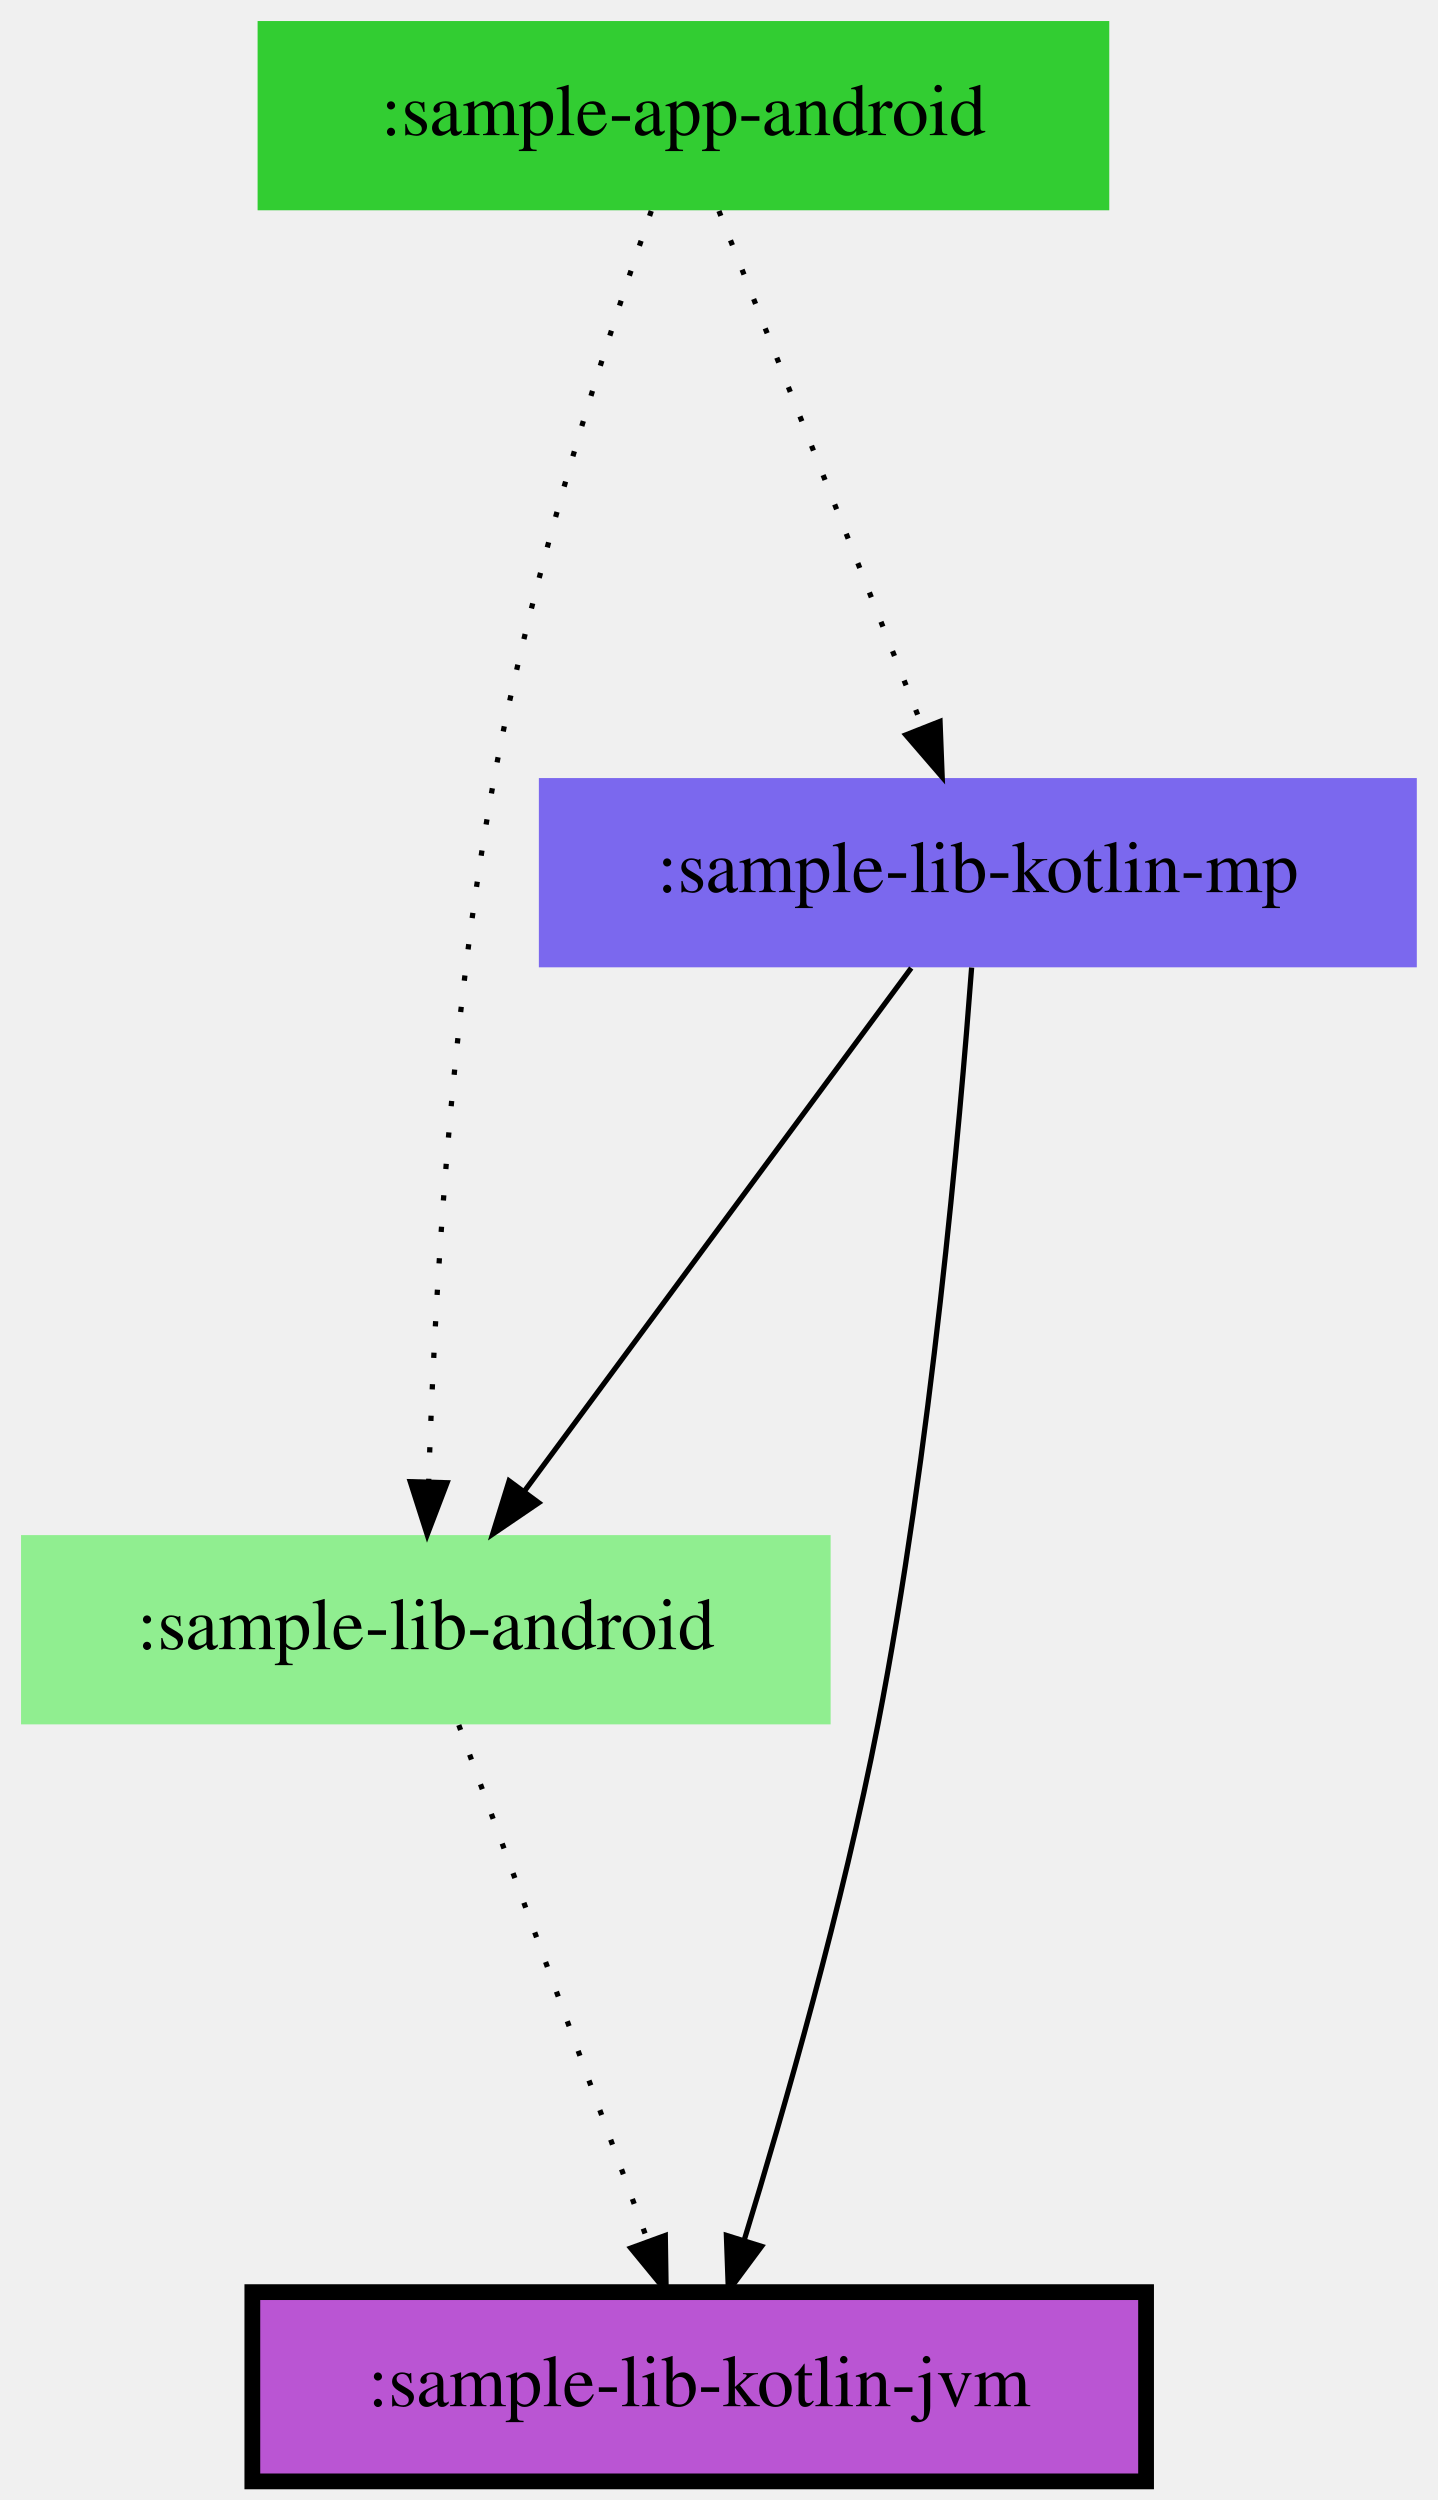
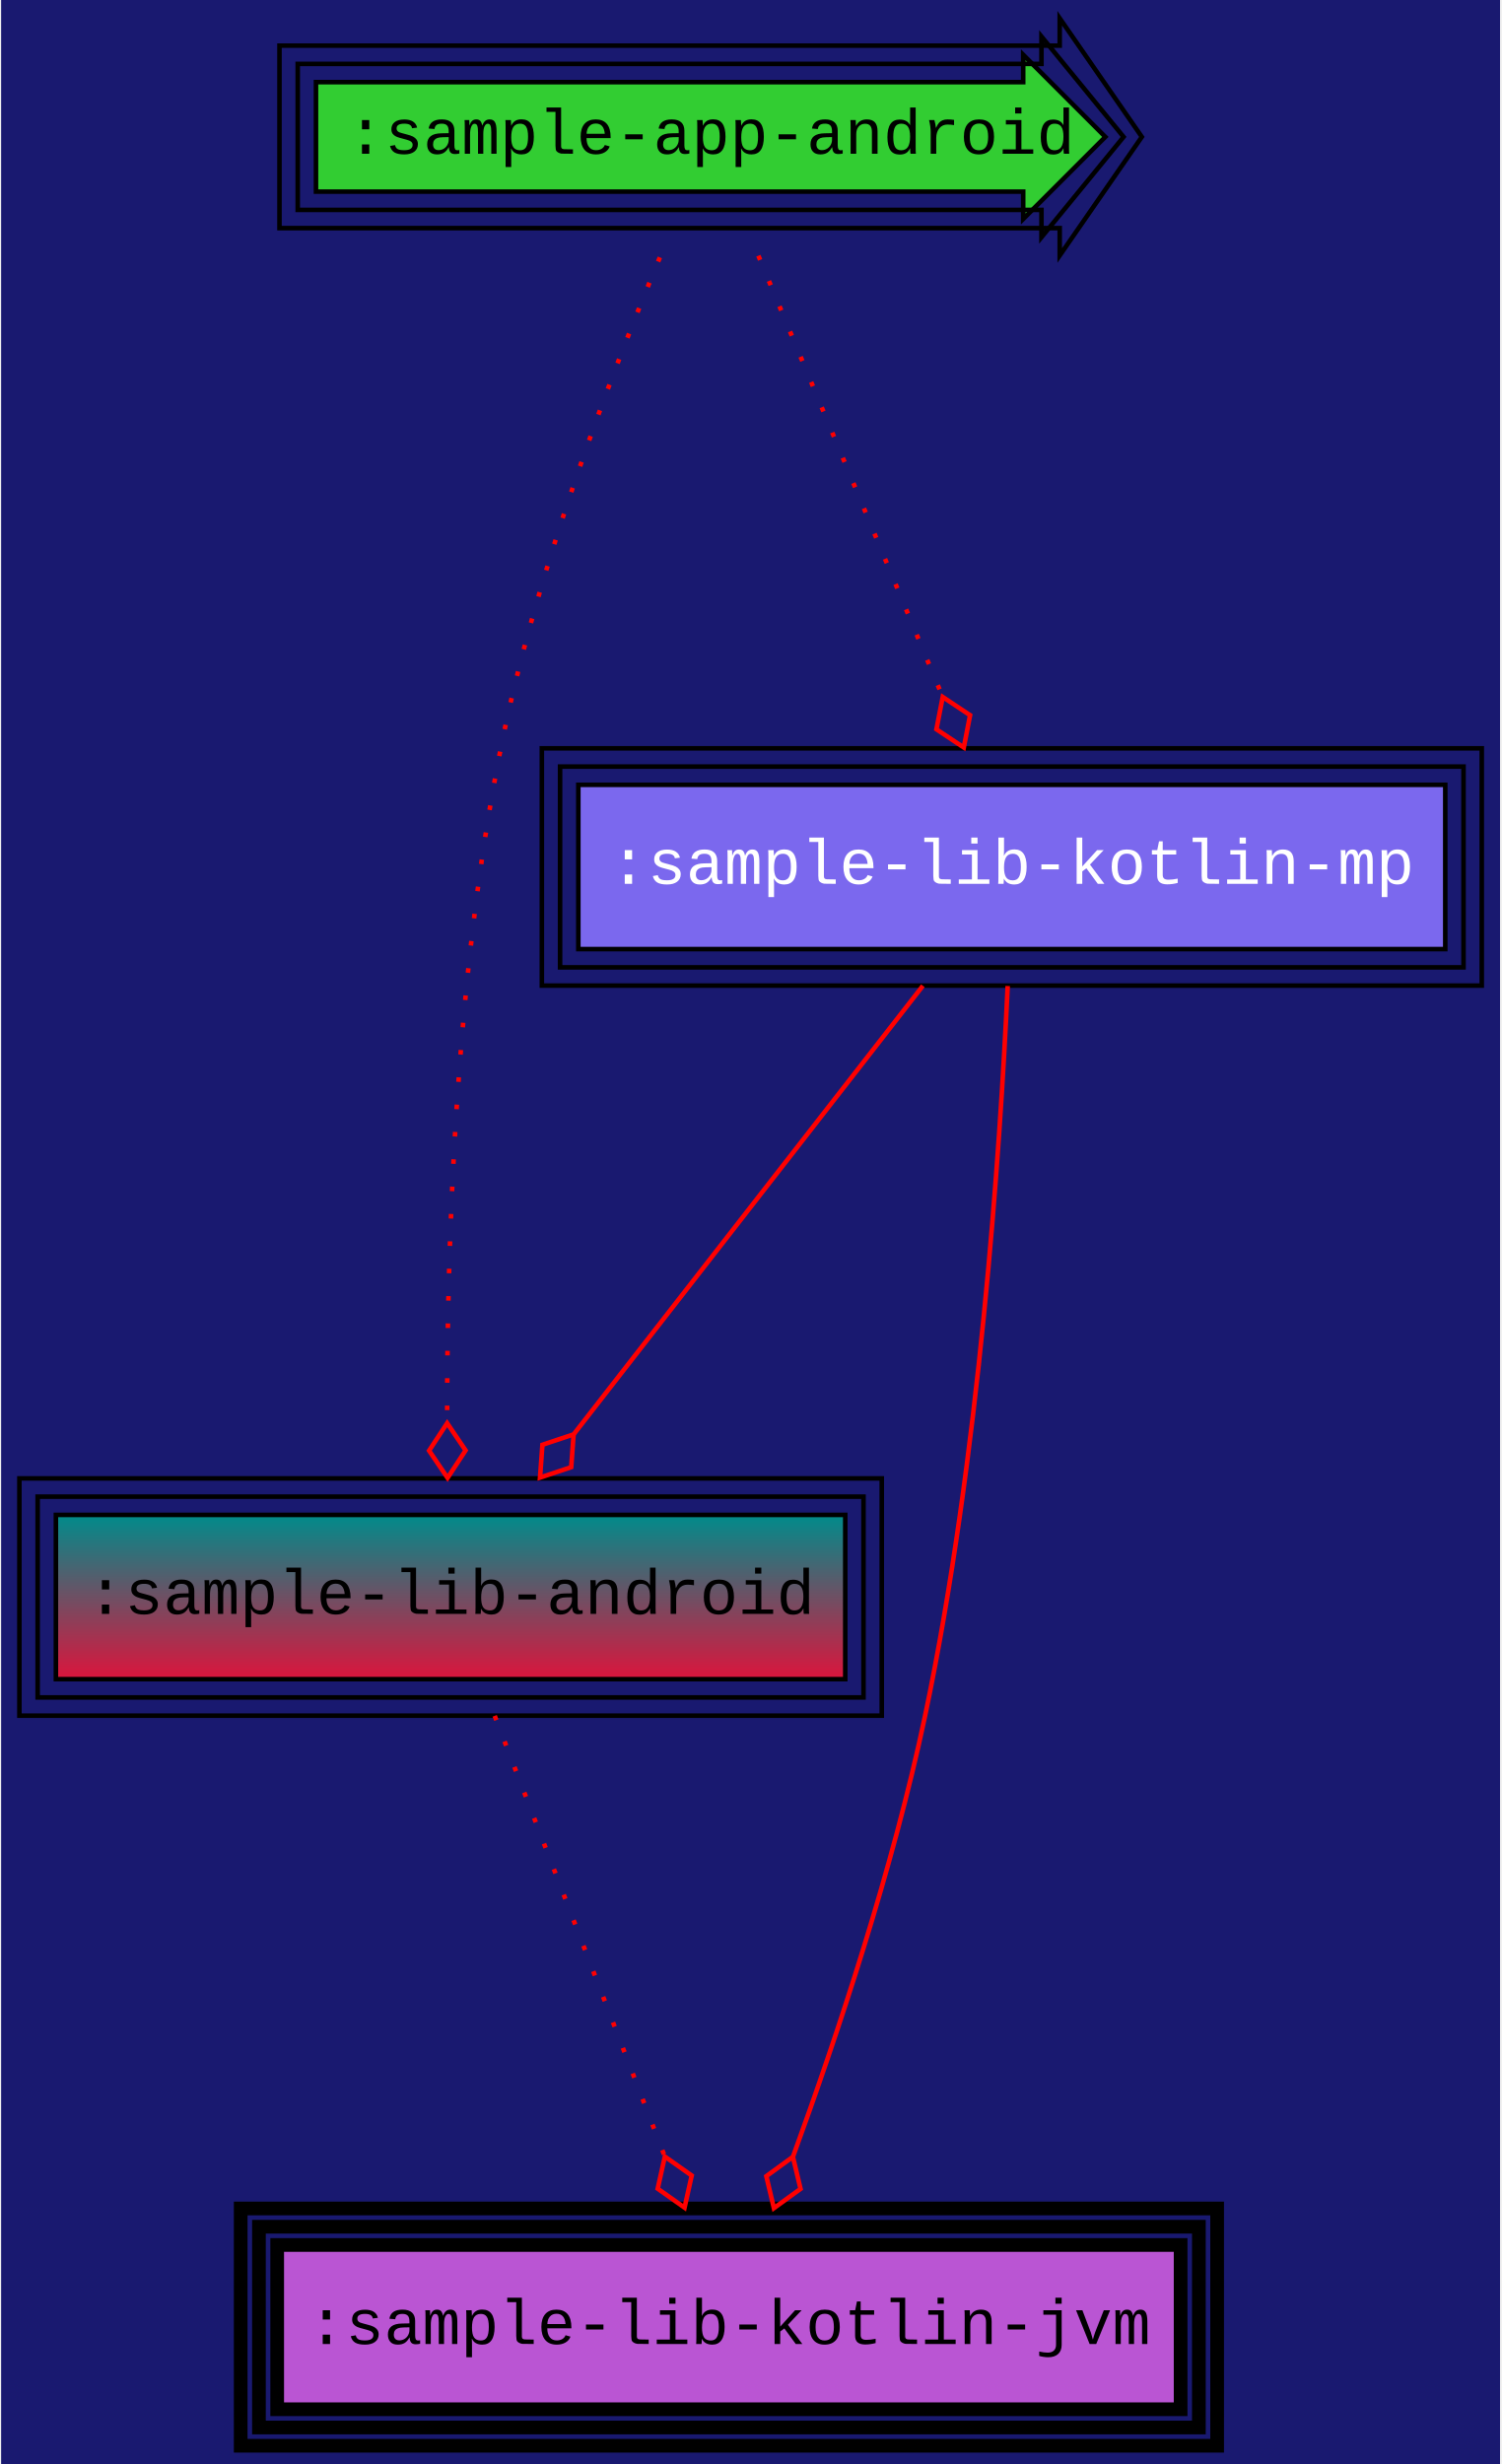
- <svg xmlns="http://www.w3.org/2000/svg" width="380pt" height="661pt" viewBox="0.00 0.00 380.00 661.00">
-   <g id="graph0" class="graph" transform="scale(1.39 1.39) rotate(0) translate(4 472)">
+ <svg xmlns="http://www.w3.org/2000/svg" width="329pt" height="540pt" viewBox="0.00 0.00 328.50 540.00">
+   <g id="graph0" class="graph" transform="scale(1 1) rotate(0) translate(4 536)">
+     <polygon fill="MidnightBlue" stroke="transparent" points="-4,4 -4,-536 324.5,-536 324.5,4 -4,4" />
    <g id="node1" class="node">
-       <polygon fill="limegreen" stroke="transparent" points="207,-468 45,-468 45,-432 207,-432 207,-468" />
-       <text text-anchor="middle" x="126" y="-446.3" font-family="Times,serif" font-size="14.00">:sample-app-android</text>
+       <polygon fill="limegreen" stroke="black" points="220,-518 65,-518 65,-494 220,-494 220,-488 238,-506 220,-524 220,-518" />
+       <polygon fill="none" stroke="black" points="224,-522 61,-522 61,-490 224,-490 224,-484 242,-506 224,-528 224,-522" />
+       <polygon fill="none" stroke="black" points="228,-526 57,-526 57,-486 228,-486 228,-480 246,-506 228,-532 228,-526" />
+       <text text-anchor="middle" x="151.5" y="-502.3" font-family="Courier New" font-size="14.00">:sample-app-android</text>
    </g>
    <g id="node2" class="node">
-       <polygon fill="lightgreen" stroke="transparent" points="154,-180 0,-180 0,-144 154,-144 154,-180" />
-       <text text-anchor="middle" x="77" y="-158.3" font-family="Times,serif" font-size="14.00">:sample-lib-android</text>
+       <defs>
+         <linearGradient id="l_0" gradientUnits="userSpaceOnUse" x1="94.5" y1="-168" x2="94.5" y2="-204">
+           <stop offset="0" style="stop-color:crimson;stop-opacity:1.;" />
+           <stop offset="1" style="stop-color:#008b8b;stop-opacity:1.;" />
+         </linearGradient>
+       </defs>
+       <polygon fill="url(#l_0)" stroke="black" points="181,-204 8,-204 8,-168 181,-168 181,-204" />
+       <polygon fill="none" stroke="black" points="185,-208 4,-208 4,-164 185,-164 185,-208" />
+       <polygon fill="none" stroke="black" points="189,-212 0,-212 0,-160 189,-160 189,-212" />
+       <text text-anchor="middle" x="94.5" y="-182.3" font-family="Courier New" font-size="14.00">:sample-lib-android</text>
    </g>
    <g id="edge1" class="edge">
-       <path fill="none" stroke="black" stroke-dasharray="1,5" d="M119.88,-431.87C111.64,-408.03 97.18,-363.32 90,-324 81.53,-277.61 78.58,-222.69 77.55,-190.47" />
-       <polygon fill="black" stroke="black" points="81.04,-189.96 77.26,-180.07 74.04,-190.16 81.04,-189.96" />
+       <path fill="none" stroke="red" stroke-dasharray="1,5" d="M140.37,-479.59C129.39,-453.24 113.17,-410.58 105.5,-372 95.49,-321.61 93.68,-262.11 93.75,-224.46" />
+       <polygon fill="none" stroke="red" points="93.75,-224.11 89.79,-218.08 93.84,-212.11 97.79,-218.14 93.75,-224.11" />
    </g>
    <g id="node4" class="node">
-       <polygon fill="mediumslateblue" stroke="transparent" points="265.5,-324 98.5,-324 98.5,-288 265.5,-288 265.5,-324" />
-       <text text-anchor="middle" x="182" y="-302.3" font-family="Times,serif" font-size="14.00">:sample-lib-kotlin-mp</text>
+       <polygon fill="mediumslateblue" stroke="black" points="312.5,-364 122.5,-364 122.5,-328 312.5,-328 312.5,-364" />
+       <polygon fill="none" stroke="black" points="316.5,-368 118.5,-368 118.5,-324 316.5,-324 316.5,-368" />
+       <polygon fill="none" stroke="black" points="320.5,-372 114.5,-372 114.5,-320 320.5,-320 320.5,-372" />
+       <text text-anchor="middle" x="217.5" y="-342.3" font-family="Courier New" font-size="14.00" fill="white">:sample-lib-kotlin-mp</text>
    </g>
    <g id="edge2" class="edge">
-       <path fill="none" stroke="black" stroke-dasharray="1,5" d="M132.75,-431.87C142.38,-407.46 160.14,-362.43 171.5,-333.64" />
-       <polygon fill="black" stroke="black" points="174.81,-334.78 175.22,-324.19 168.3,-332.21 174.81,-334.78" />
+       <path fill="none" stroke="red" stroke-dasharray="1,5" d="M161.96,-479.96C172.84,-453.92 189.97,-412.9 202.34,-383.3" />
+       <polygon fill="none" stroke="red" points="202.36,-383.25 200.98,-376.17 206.98,-372.18 208.36,-379.26 202.36,-383.25" />
    </g>
    <g id="node3" class="node">
-       <polygon fill="mediumorchid" stroke="black" stroke-width="3" points="214,-36 44,-36 44,0 214,0 214,-36" />
-       <text text-anchor="middle" x="129" y="-14.3" font-family="Times,serif" font-size="14.00">:sample-lib-kotlin-jvm</text>
+       <polygon fill="mediumorchid" stroke="black" stroke-width="3" points="254.5,-44 56.5,-44 56.5,-8 254.5,-8 254.5,-44" />
+       <polygon fill="none" stroke="black" stroke-width="3" points="258.5,-48 52.5,-48 52.5,-4 258.5,-4 258.5,-48" />
+       <polygon fill="none" stroke="black" stroke-width="3" points="262.5,-52 48.5,-52 48.5,0 262.5,0 262.5,-52" />
+       <text text-anchor="middle" x="155.5" y="-22.3" font-family="Courier New" font-size="14.00">:sample-lib-kotlin-jvm</text>
    </g>
    <g id="edge3" class="edge">
-       <path fill="none" stroke="black" stroke-dasharray="1,5" d="M83.27,-143.87C92.21,-119.46 108.7,-74.43 119.25,-45.64" />
-       <polygon fill="black" stroke="black" points="122.55,-46.78 122.71,-36.19 115.98,-44.38 122.55,-46.78" />
+       <path fill="none" stroke="red" stroke-dasharray="1,5" d="M104.17,-159.96C114.18,-134.04 129.92,-93.26 141.33,-63.69" />
+       <polygon fill="none" stroke="red" points="141.46,-63.37 139.89,-56.34 145.78,-52.18 147.35,-59.22 141.46,-63.37" />
    </g>
    <g id="edge4" class="edge">
-       <path fill="none" stroke="black" d="M169.33,-287.87C151.05,-263.14 117.11,-217.24 95.86,-188.51" />
-       <polygon fill="black" stroke="black" points="98.47,-186.15 89.71,-180.19 92.84,-190.31 98.47,-186.15" />
+       <path fill="none" stroke="red" d="M198.01,-319.96C177.38,-293.46 144.66,-251.44 121.54,-221.74" />
+       <polygon fill="none" stroke="red" points="121.47,-221.65 114.63,-219.37 114.1,-212.18 120.94,-214.46 121.47,-221.65" />
    </g>
    <g id="edge5" class="edge">
-       <path fill="none" stroke="black" d="M180.82,-287.95C178.6,-258.42 173.07,-195.95 163,-144 156.34,-109.65 145.22,-70.89 137.52,-45.76" />
-       <polygon fill="black" stroke="black" points="140.86,-44.71 134.55,-36.2 134.17,-46.79 140.86,-44.71" />
+       <path fill="none" stroke="red" d="M216.6,-319.91C214.93,-284.09 210.37,-216.4 198.5,-160 191.48,-126.64 179.21,-89.84 169.57,-63.42" />
+       <polygon fill="none" stroke="red" points="169.53,-63.32 163.7,-59.08 165.36,-52.07 171.2,-56.3 169.53,-63.32" />
    </g>
  </g>
</svg>
